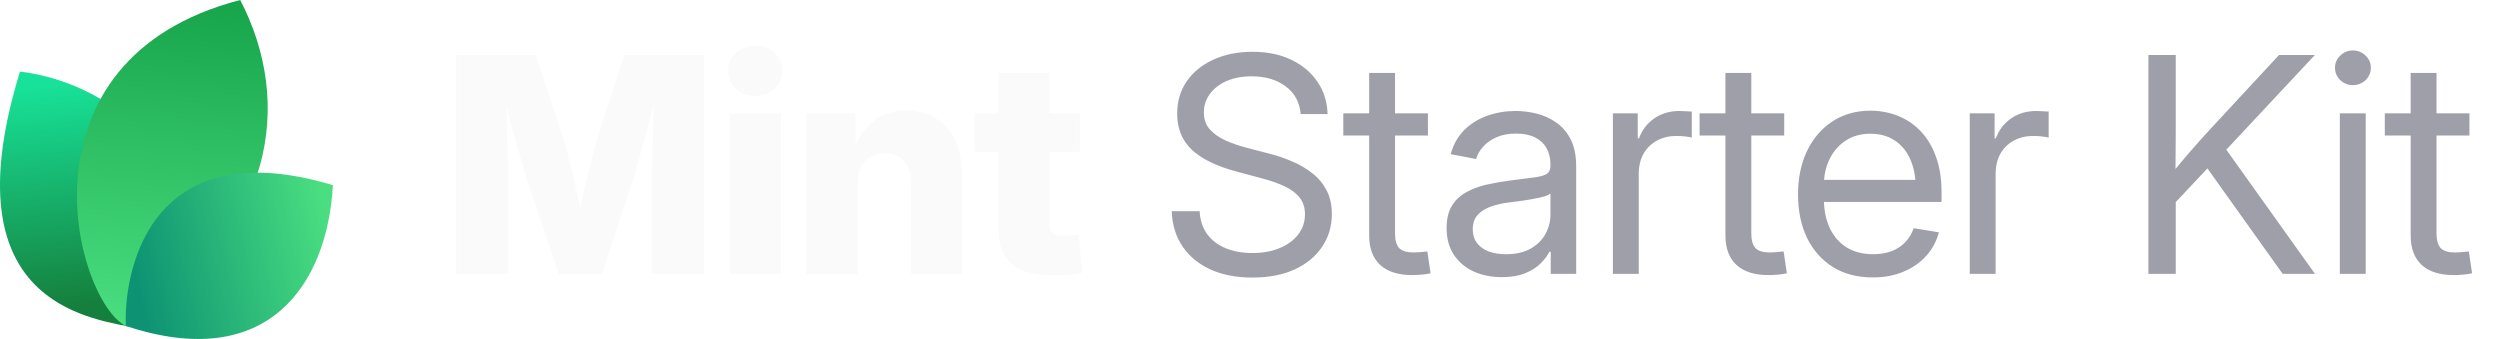
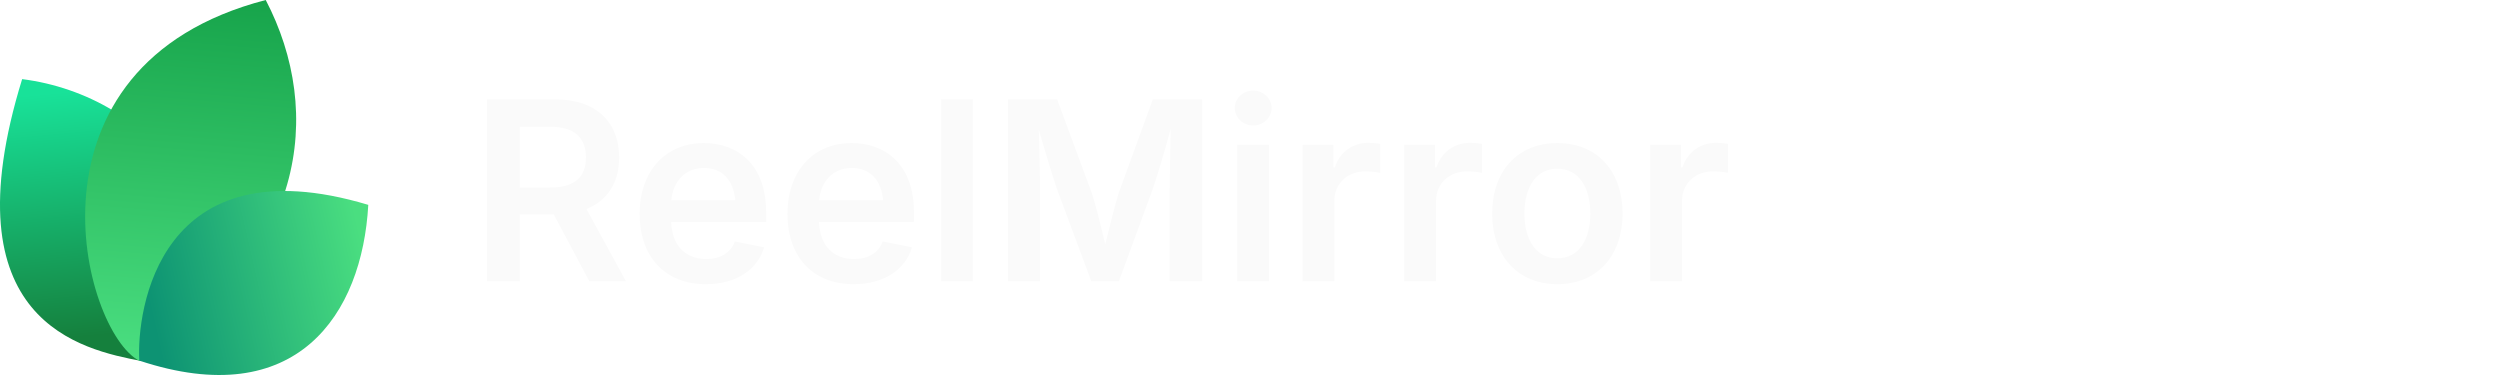
- <svg xmlns="http://www.w3.org/2000/svg" width="177" height="24" viewBox="0 0 177 24" fill="none">
-   <path d="M9.061 23.108C5.268 22.377 -3.391 20.627 1.417 5.064C9.634 6.099 16.973 14.064 9.061 23.108Z" fill="url(#paint0_linear_17557_2145)" />
-   <path d="M8.919 23.094C5.276 21.222 0.784 4.209 17.007 0C20.757 7.193 19.621 16.545 8.919 23.094Z" fill="url(#paint1_linear_17557_2145)" />
-   <path d="M8.914 23.079C8.735 19.882 10.159 9.085 23.57 13.111C23.181 20.123 18.984 26.418 8.914 23.079Z" fill="url(#paint2_linear_17557_2145)" />
-   <path d="M32.301 19.392V3.894H37.938L39.925 9.948C40.036 10.315 40.164 10.787 40.31 11.362C40.462 11.938 40.611 12.552 40.757 13.204C40.91 13.855 41.048 14.483 41.173 15.086C41.305 15.682 41.412 16.192 41.495 16.615H40.695C40.771 16.192 40.871 15.682 40.996 15.086C41.128 14.49 41.267 13.866 41.412 13.214C41.565 12.562 41.714 11.948 41.86 11.373C42.005 10.79 42.133 10.315 42.244 9.948L44.2 3.894H49.848V19.392H46.166V12.704C46.166 12.357 46.173 11.917 46.187 11.383C46.2 10.849 46.214 10.27 46.228 9.646C46.249 9.022 46.266 8.391 46.28 7.753C46.301 7.115 46.311 6.519 46.311 5.964H46.623C46.485 6.561 46.332 7.181 46.166 7.826C45.999 8.471 45.833 9.102 45.666 9.719C45.507 10.336 45.351 10.901 45.198 11.414C45.053 11.928 44.928 12.357 44.824 12.704L42.608 19.392H39.561L37.314 12.704C37.203 12.357 37.072 11.928 36.919 11.414C36.773 10.901 36.614 10.34 36.441 9.729C36.274 9.112 36.104 8.481 35.931 7.836C35.764 7.192 35.608 6.567 35.463 5.964H35.827C35.834 6.512 35.844 7.105 35.858 7.743C35.872 8.374 35.886 9.005 35.9 9.636C35.92 10.26 35.938 10.839 35.952 11.373C35.965 11.907 35.972 12.351 35.972 12.704V19.392H32.301ZM51.668 19.392V8.024H55.288V19.392H51.668ZM53.468 6.786C52.927 6.786 52.473 6.616 52.105 6.276C51.738 5.93 51.554 5.507 51.554 5.007C51.554 4.508 51.738 4.088 52.105 3.749C52.473 3.409 52.927 3.239 53.468 3.239C54.009 3.239 54.463 3.409 54.83 3.749C55.198 4.082 55.382 4.501 55.382 5.007C55.382 5.507 55.198 5.93 54.83 6.276C54.463 6.616 54.009 6.786 53.468 6.786ZM60.708 13.027V19.392H57.088V8.024H60.551L60.593 10.967H60.281C60.593 10.024 61.061 9.268 61.685 8.7C62.309 8.124 63.138 7.836 64.171 7.836C64.975 7.836 65.672 8.017 66.262 8.377C66.851 8.731 67.302 9.234 67.614 9.885C67.933 10.537 68.092 11.307 68.092 12.194V19.392H64.483V12.912C64.483 12.26 64.32 11.754 63.994 11.394C63.675 11.033 63.221 10.853 62.632 10.853C62.25 10.853 61.914 10.936 61.623 11.102C61.332 11.269 61.106 11.515 60.947 11.841C60.787 12.16 60.708 12.555 60.708 13.027ZM76.456 8.024V10.749H69.008V8.024H76.456ZM70.683 5.163H74.292V15.783C74.292 16.102 74.361 16.334 74.5 16.48C74.646 16.625 74.899 16.698 75.259 16.698C75.405 16.698 75.596 16.688 75.831 16.667C76.074 16.646 76.251 16.629 76.362 16.615L76.632 19.309C76.313 19.378 75.963 19.427 75.582 19.455C75.207 19.482 74.836 19.496 74.469 19.496C73.2 19.496 72.25 19.222 71.619 18.674C70.995 18.127 70.683 17.308 70.683 16.22V5.163Z" fill="#FAFAFA" />
-   <path d="M88.667 19.652C87.523 19.652 86.528 19.458 85.682 19.07C84.843 18.681 84.188 18.137 83.716 17.437C83.245 16.736 82.992 15.908 82.957 14.951H84.933C84.968 15.596 85.148 16.14 85.474 16.584C85.8 17.021 86.24 17.354 86.795 17.582C87.35 17.804 87.974 17.915 88.667 17.915C89.388 17.915 90.026 17.801 90.581 17.572C91.143 17.343 91.583 17.024 91.902 16.615C92.228 16.199 92.391 15.717 92.391 15.169C92.391 14.698 92.266 14.306 92.017 13.994C91.767 13.675 91.413 13.408 90.956 13.193C90.498 12.978 89.954 12.787 89.323 12.621L87.502 12.132C86.123 11.765 85.082 11.255 84.382 10.603C83.689 9.944 83.342 9.095 83.342 8.055C83.342 7.174 83.571 6.404 84.028 5.746C84.486 5.087 85.117 4.577 85.921 4.217C86.726 3.849 87.645 3.666 88.678 3.666C89.718 3.666 90.63 3.853 91.413 4.227C92.204 4.602 92.824 5.122 93.275 5.787C93.726 6.446 93.965 7.209 93.993 8.076H92.089C92.013 7.23 91.656 6.574 91.018 6.11C90.387 5.638 89.586 5.403 88.615 5.403C87.95 5.403 87.36 5.513 86.847 5.735C86.341 5.957 85.946 6.262 85.661 6.651C85.377 7.032 85.235 7.469 85.235 7.961C85.235 8.447 85.377 8.849 85.661 9.168C85.946 9.48 86.317 9.74 86.774 9.948C87.232 10.149 87.724 10.319 88.251 10.457L89.884 10.884C90.439 11.023 90.977 11.206 91.496 11.435C92.023 11.657 92.495 11.934 92.911 12.267C93.334 12.593 93.67 12.995 93.92 13.474C94.17 13.945 94.294 14.504 94.294 15.149C94.294 16.015 94.066 16.788 93.608 17.468C93.157 18.148 92.512 18.681 91.673 19.07C90.834 19.458 89.832 19.652 88.667 19.652ZM101.097 8.024V9.594H95.106V8.024H101.097ZM96.937 5.163H98.767V16.521C98.767 17 98.865 17.347 99.059 17.562C99.26 17.77 99.6 17.874 100.078 17.874C100.21 17.874 100.366 17.867 100.546 17.853C100.733 17.832 100.903 17.815 101.056 17.801L101.285 19.351C101.097 19.392 100.886 19.423 100.65 19.444C100.414 19.465 100.189 19.475 99.974 19.475C98.996 19.475 98.244 19.236 97.717 18.758C97.197 18.272 96.937 17.579 96.937 16.677V5.163ZM106.33 19.621C105.595 19.621 104.932 19.489 104.343 19.226C103.754 18.955 103.285 18.564 102.939 18.05C102.592 17.53 102.419 16.896 102.419 16.147C102.419 15.495 102.547 14.965 102.804 14.556C103.06 14.146 103.403 13.828 103.833 13.599C104.263 13.363 104.742 13.186 105.269 13.068C105.796 12.95 106.333 12.857 106.881 12.787C107.574 12.69 108.132 12.617 108.555 12.569C108.978 12.52 109.287 12.441 109.481 12.33C109.675 12.212 109.772 12.014 109.772 11.737V11.654C109.772 11.203 109.679 10.815 109.492 10.489C109.311 10.163 109.041 9.91 108.68 9.729C108.32 9.549 107.872 9.459 107.338 9.459C106.805 9.459 106.34 9.546 105.945 9.719C105.556 9.892 105.241 10.118 104.998 10.395C104.755 10.665 104.593 10.953 104.509 11.258L102.71 10.915C102.897 10.222 103.22 9.65 103.677 9.199C104.135 8.748 104.679 8.412 105.31 8.19C105.941 7.968 106.607 7.857 107.307 7.857C107.8 7.857 108.295 7.92 108.795 8.044C109.301 8.169 109.765 8.381 110.188 8.679C110.611 8.97 110.951 9.369 111.208 9.875C111.464 10.374 111.593 11.005 111.593 11.768V19.392H109.793V17.822H109.7C109.568 18.085 109.363 18.359 109.086 18.643C108.809 18.921 108.444 19.153 107.994 19.34C107.543 19.527 106.988 19.621 106.33 19.621ZM106.621 17.998C107.321 17.998 107.904 17.867 108.368 17.603C108.84 17.333 109.19 16.986 109.419 16.563C109.654 16.133 109.772 15.682 109.772 15.211V13.692C109.703 13.769 109.554 13.841 109.325 13.911C109.096 13.973 108.829 14.032 108.524 14.088C108.226 14.143 107.921 14.192 107.609 14.233C107.304 14.275 107.033 14.309 106.798 14.337C106.354 14.393 105.938 14.49 105.549 14.628C105.168 14.76 104.86 14.954 104.624 15.211C104.388 15.467 104.27 15.811 104.27 16.241C104.27 16.615 104.367 16.934 104.561 17.198C104.762 17.461 105.04 17.662 105.393 17.801C105.747 17.933 106.156 17.998 106.621 17.998ZM114.193 19.392V8.024H115.951V9.792H116.045C116.253 9.209 116.61 8.741 117.116 8.388C117.622 8.034 118.219 7.857 118.905 7.857C119.058 7.857 119.217 7.864 119.384 7.878C119.55 7.885 119.682 7.892 119.779 7.899V9.74C119.716 9.719 119.578 9.695 119.363 9.667C119.155 9.639 118.922 9.625 118.666 9.625C118.174 9.625 117.726 9.733 117.324 9.948C116.922 10.163 116.603 10.471 116.367 10.874C116.138 11.276 116.024 11.758 116.024 12.319V19.392H114.193ZM126.322 8.024V9.594H120.33V8.024H126.322ZM122.161 5.163H123.992V16.521C123.992 17 124.089 17.347 124.283 17.562C124.484 17.77 124.824 17.874 125.302 17.874C125.434 17.874 125.59 17.867 125.77 17.853C125.958 17.832 126.127 17.815 126.28 17.801L126.509 19.351C126.322 19.392 126.11 19.423 125.874 19.444C125.639 19.465 125.413 19.475 125.198 19.475C124.221 19.475 123.468 19.236 122.941 18.758C122.421 18.272 122.161 17.579 122.161 16.677V5.163ZM132.604 19.642C131.502 19.642 130.555 19.396 129.765 18.903C128.974 18.404 128.364 17.714 127.934 16.834C127.511 15.946 127.3 14.927 127.3 13.775C127.3 12.611 127.511 11.584 127.934 10.697C128.364 9.802 128.964 9.102 129.734 8.596C130.51 8.089 131.408 7.836 132.428 7.836C133.1 7.836 133.738 7.954 134.341 8.19C134.952 8.426 135.489 8.783 135.954 9.261C136.425 9.74 136.793 10.343 137.056 11.071C137.327 11.792 137.462 12.645 137.462 13.63V14.296H128.433V12.735H136.463L135.631 13.297C135.631 12.541 135.506 11.876 135.257 11.3C135.007 10.725 134.643 10.277 134.165 9.958C133.686 9.632 133.107 9.469 132.428 9.469C131.748 9.469 131.162 9.632 130.67 9.958C130.177 10.284 129.796 10.725 129.526 11.279C129.262 11.827 129.13 12.441 129.13 13.12V14.046C129.13 14.864 129.273 15.572 129.557 16.168C129.841 16.757 130.243 17.211 130.763 17.53C131.283 17.842 131.901 17.998 132.615 17.998C133.093 17.998 133.523 17.929 133.905 17.79C134.293 17.645 134.619 17.433 134.882 17.156C135.153 16.879 135.354 16.546 135.486 16.157L137.275 16.449C137.108 17.08 136.81 17.634 136.38 18.113C135.95 18.591 135.413 18.966 134.768 19.236C134.123 19.507 133.402 19.642 132.604 19.642ZM139.459 19.392V8.024H141.217V9.792H141.311C141.519 9.209 141.876 8.741 142.382 8.388C142.888 8.034 143.485 7.857 144.171 7.857C144.324 7.857 144.483 7.864 144.649 7.878C144.816 7.885 144.948 7.892 145.045 7.899V9.74C144.982 9.719 144.844 9.695 144.629 9.667C144.421 9.639 144.188 9.625 143.932 9.625C143.439 9.625 142.992 9.733 142.59 9.948C142.188 10.163 141.869 10.471 141.633 10.874C141.404 11.276 141.29 11.758 141.29 12.319V19.392H139.459ZM153.429 14.961V12.715C153.783 12.257 154.136 11.82 154.49 11.404C154.844 10.981 155.204 10.565 155.572 10.156C155.939 9.74 156.314 9.327 156.695 8.918L161.355 3.894H163.893L157.277 10.967H157.184L153.429 14.961ZM152.108 19.392V3.894H154.043V9.241L154.022 12.559L154.043 13.505V19.392H152.108ZM161.615 19.392L155.967 11.477L157.173 9.969L163.903 19.392H161.615ZM165.661 19.392V8.024H167.492V19.392H165.661ZM166.587 6.027C166.24 6.027 165.942 5.909 165.692 5.673C165.443 5.43 165.318 5.139 165.318 4.799C165.318 4.459 165.443 4.172 165.692 3.936C165.942 3.693 166.24 3.572 166.587 3.572C166.934 3.572 167.232 3.693 167.482 3.936C167.731 4.172 167.856 4.459 167.856 4.799C167.856 5.139 167.731 5.43 167.482 5.673C167.232 5.909 166.934 6.027 166.587 6.027ZM174.836 8.024V9.594H168.844V8.024H174.836ZM170.675 5.163H172.506V16.521C172.506 17 172.603 17.347 172.797 17.562C172.998 17.77 173.338 17.874 173.816 17.874C173.948 17.874 174.104 17.867 174.284 17.853C174.472 17.832 174.641 17.815 174.794 17.801L175.023 19.351C174.836 19.392 174.624 19.423 174.388 19.444C174.153 19.465 173.927 19.475 173.712 19.475C172.735 19.475 171.982 19.236 171.455 18.758C170.935 18.272 170.675 17.579 170.675 16.677V5.163Z" fill="#9F9FA9" />
+ <svg xmlns="http://www.w3.org/2000/svg" width="160" height="24" viewBox="0 0 160 24" fill="none">
+   <path d="M9.061 23.108C5.268 22.377 -3.391 20.627 1.417 5.064C9.634 6.099 16.973 14.064 9.061 23.108Z" fill="url(#paint0_linear_dark)" />
+   <path d="M8.919 23.094C5.276 21.222 0.784 4.209 17.007 0C20.757 7.193 19.621 16.545 8.919 23.094Z" fill="url(#paint1_linear_dark)" />
+   <path d="M8.914 23.079C8.735 19.882 10.159 9.085 23.57 13.111C23.181 20.123 18.984 26.418 8.914 23.079Z" fill="url(#paint2_linear_dark)" />
+   <text x="30" y="18" font-family="system-ui, -apple-system, 'Segoe UI', sans-serif" font-size="16" font-weight="600" fill="#FAFAFA">ReelMirror</text>
  <defs>
-     <linearGradient id="paint0_linear_17557_2145" x1="3.776" y1="5.916" x2="5.232" y2="21.559" gradientUnits="userSpaceOnUse">
+     <linearGradient id="paint0_linear_dark" x1="3.776" y1="5.916" x2="5.232" y2="21.559" gradientUnits="userSpaceOnUse">
      <stop stop-color="#18E299" />
      <stop offset="1" stop-color="#15803D" />
    </linearGradient>
-     <linearGradient id="paint1_linear_17557_2145" x1="12.171" y1="-0.718" x2="10.19" y2="22.983" gradientUnits="userSpaceOnUse">
+     <linearGradient id="paint1_linear_dark" x1="12.171" y1="-0.718" x2="10.19" y2="22.983" gradientUnits="userSpaceOnUse">
      <stop stop-color="#16A34A" />
      <stop offset="1" stop-color="#4ADE80" />
    </linearGradient>
-     <linearGradient id="paint2_linear_17557_2145" x1="23.133" y1="15.353" x2="9.338" y2="18.52" gradientUnits="userSpaceOnUse">
+     <linearGradient id="paint2_linear_dark" x1="23.133" y1="15.353" x2="9.338" y2="18.52" gradientUnits="userSpaceOnUse">
      <stop stop-color="#4ADE80" />
      <stop offset="1" stop-color="#0D9373" />
    </linearGradient>
  </defs>
</svg>
